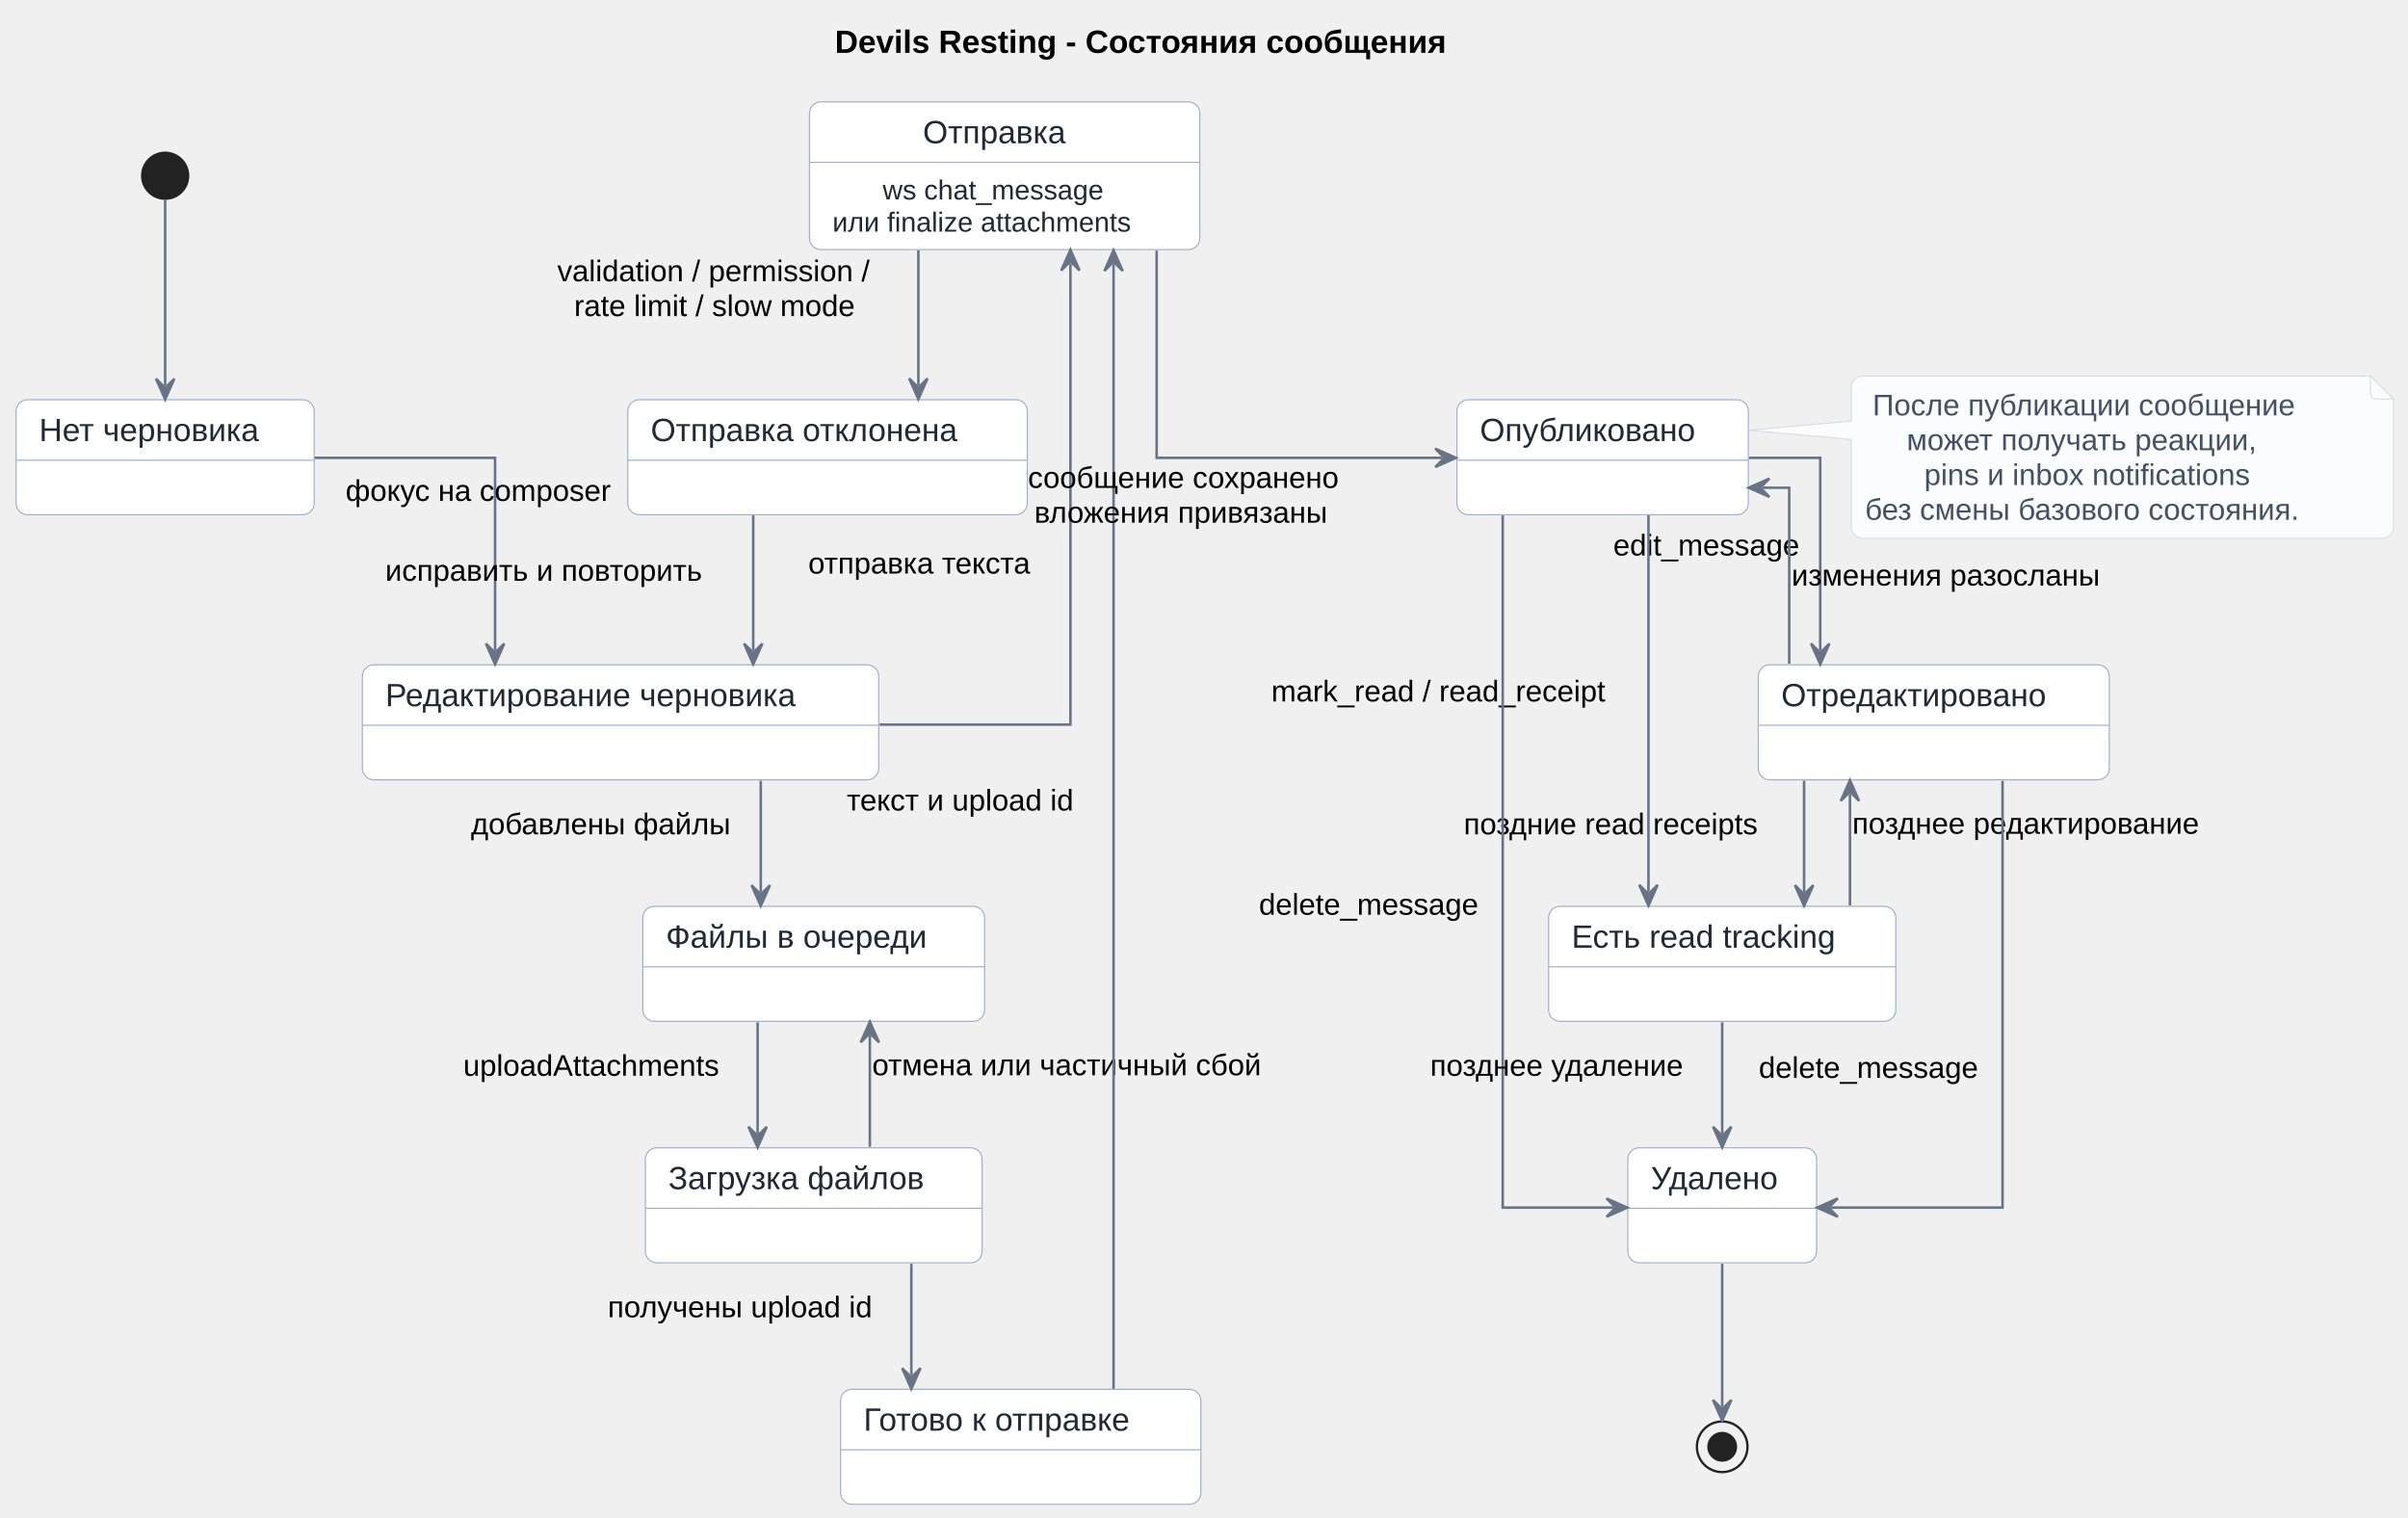
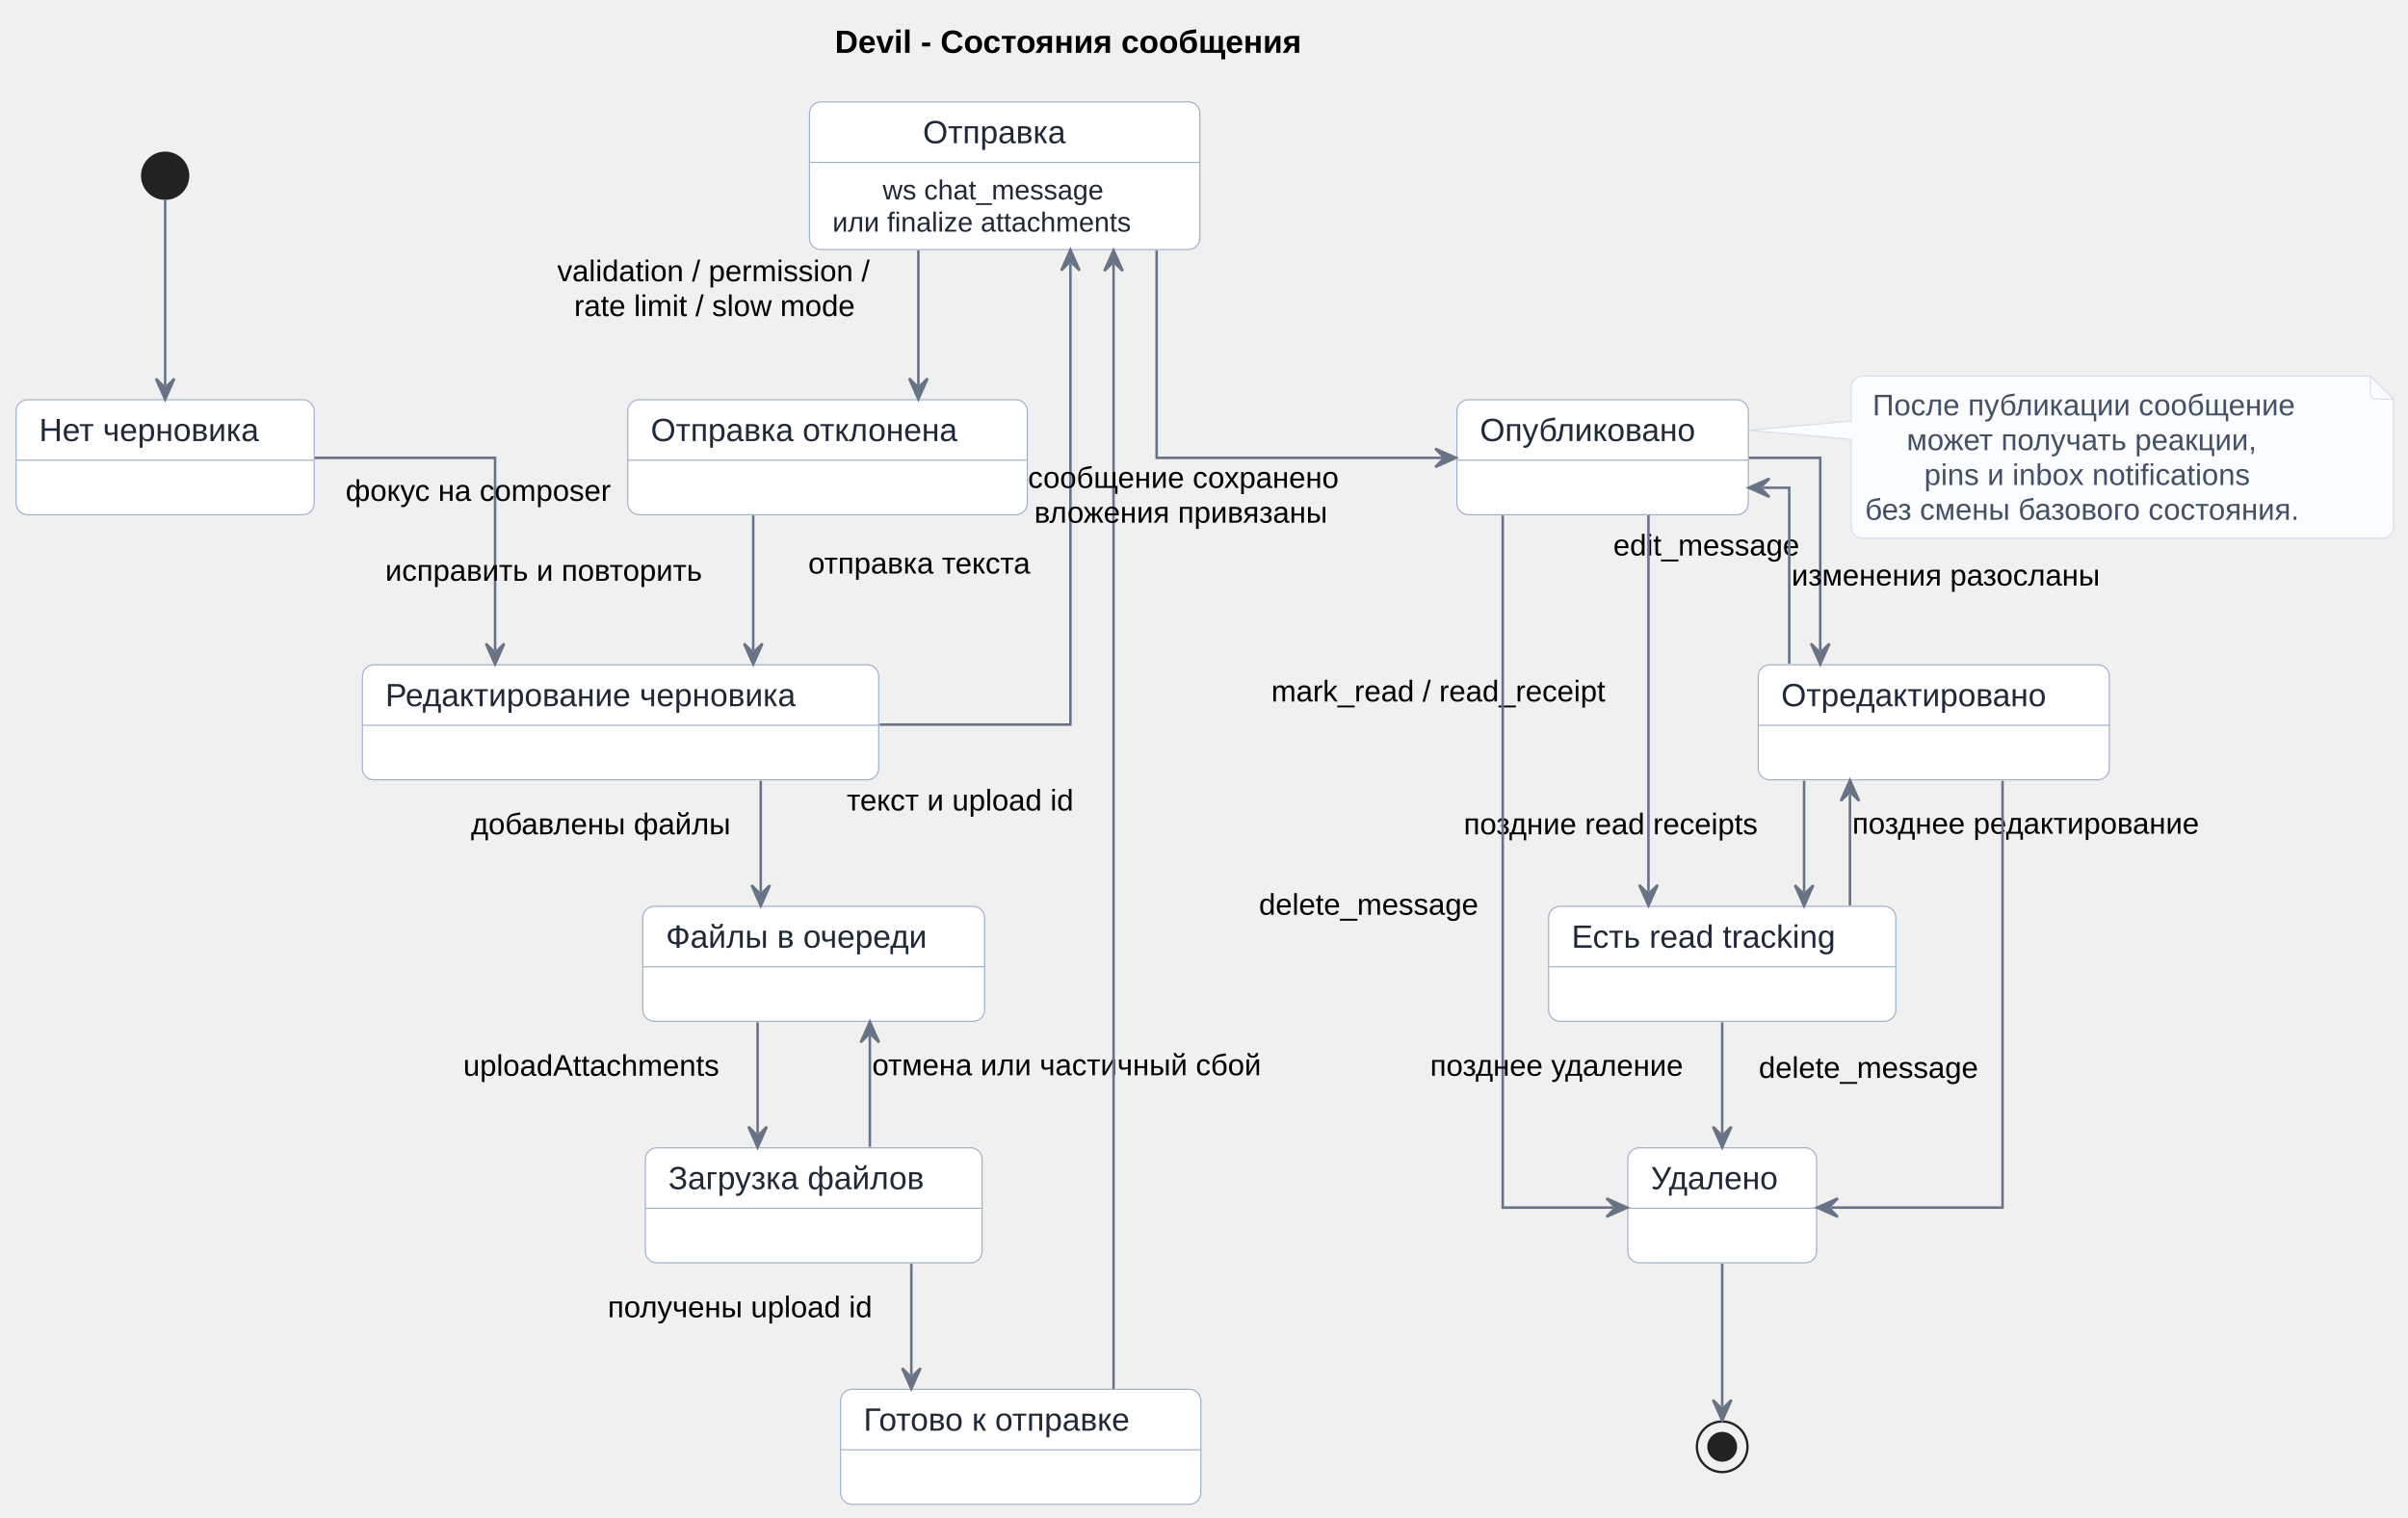
<svg xmlns="http://www.w3.org/2000/svg" contentStyleType="text/css" data-diagram-type="STATE" height="660px" preserveAspectRatio="none" style="width:1047px;height:660px;background:#FFFFFF;" version="1.1" viewBox="0 0 1047 660" width="1047px" zoomAndPan="magnify">
  <defs />
  <g>
    <g class="title" data-source-line="1">
-       <text fill="#000000" font-family="Arial" font-size="14" font-weight="bold" lengthAdjust="spacing" textLength="307.706" x="363" y="22.995">Devils Resting - Состояния сообщения</text>
+       <text fill="#000000" font-family="Arial" font-size="14" font-weight="bold" lengthAdjust="spacing" textLength="307.706" x="363" y="22.995">Devil - Состояния сообщения</text>
    </g>
    <g>
      <rect fill="#FFFFFF" height="50" rx="5" ry="5" style="stroke:#9FB0C7;stroke-width:0.5;" width="129.621" x="7" y="173.797" />
      <line style="stroke:#9FB0C7;stroke-width:0.5;" x1="7" x2="136.621" y1="200.094" y2="200.094" />
      <text fill="#1F2937" font-family="Arial" font-size="14" lengthAdjust="spacing" textLength="109.621" x="17" y="191.792">Нет черновика</text>
    </g>
    <g>
      <rect fill="#FFFFFF" height="50" rx="5" ry="5" style="stroke:#9FB0C7;stroke-width:0.5;" width="224.497" x="157.56" y="289.067" />
      <line style="stroke:#9FB0C7;stroke-width:0.5;" x1="157.56" x2="382.057" y1="315.364" y2="315.364" />
      <text fill="#1F2937" font-family="Arial" font-size="14" lengthAdjust="spacing" textLength="204.497" x="167.56" y="307.062">Редактирование черновика</text>
    </g>
    <g>
      <rect fill="#FFFFFF" height="50" rx="5" ry="5" style="stroke:#9FB0C7;stroke-width:0.5;" width="148.611" x="279.5" y="394.067" />
      <line style="stroke:#9FB0C7;stroke-width:0.5;" x1="279.5" x2="428.111" y1="420.364" y2="420.364" />
      <text fill="#1F2937" font-family="Arial" font-size="14" lengthAdjust="spacing" textLength="128.611" x="289.5" y="412.062">Файлы в очереди</text>
    </g>
    <g>
      <rect fill="#FFFFFF" height="50" rx="5" ry="5" style="stroke:#9FB0C7;stroke-width:0.5;" width="146.424" x="280.6" y="499.067" />
      <line style="stroke:#9FB0C7;stroke-width:0.5;" x1="280.6" x2="427.024" y1="525.364" y2="525.364" />
      <text fill="#1F2937" font-family="Arial" font-size="14" lengthAdjust="spacing" textLength="126.424" x="290.6" y="517.062">Загрузка файлов</text>
    </g>
    <g>
      <rect fill="#FFFFFF" height="50" rx="5" ry="5" style="stroke:#9FB0C7;stroke-width:0.5;" width="156.657" x="365.48" y="604.067" />
      <line style="stroke:#9FB0C7;stroke-width:0.5;" x1="365.48" x2="522.137" y1="630.364" y2="630.364" />
      <text fill="#1F2937" font-family="Arial" font-size="14" lengthAdjust="spacing" textLength="136.657" x="375.48" y="622.062">Готово к отправке</text>
    </g>
    <g>
      <rect fill="#FFFFFF" height="64.234" rx="5" ry="5" style="stroke:#9FB0C7;stroke-width:0.5;" width="169.719" x="351.95" y="44.297" />
      <line style="stroke:#9FB0C7;stroke-width:0.5;" x1="351.95" x2="521.669" y1="70.594" y2="70.594" />
      <text fill="#1F2937" font-family="Arial" font-size="14" lengthAdjust="spacing" textLength="71.08" x="401.269" y="62.292">Отправка</text>
      <text fill="#1F2937" font-family="Arial" font-size="12" lengthAdjust="spacing" textLength="106.072" x="383.773" y="86.732">ws chat_message</text>
      <text fill="#1F2937" font-family="Arial" font-size="12" lengthAdjust="spacing" textLength="149.719" x="361.95" y="100.701">или finalize attachments</text>
    </g>
    <g>
      <rect fill="#FFFFFF" height="50" rx="5" ry="5" style="stroke:#9FB0C7;stroke-width:0.5;" width="173.72" x="272.95" y="173.797" />
      <line style="stroke:#9FB0C7;stroke-width:0.5;" x1="272.95" x2="446.67" y1="200.094" y2="200.094" />
      <text fill="#1F2937" font-family="Arial" font-size="14" lengthAdjust="spacing" textLength="153.72" x="282.95" y="191.792">Отправка отклонена</text>
    </g>
    <g>
      <rect fill="#FFFFFF" height="50" rx="5" ry="5" style="stroke:#9FB0C7;stroke-width:0.5;" width="126.709" x="633.46" y="173.797" />
      <line style="stroke:#9FB0C7;stroke-width:0.5;" x1="633.46" x2="760.169" y1="200.094" y2="200.094" />
      <text fill="#1F2937" font-family="Arial" font-size="14" lengthAdjust="spacing" textLength="106.709" x="643.46" y="191.792">Опубликовано</text>
    </g>
    <g>
      <rect fill="#FFFFFF" height="50" rx="5" ry="5" style="stroke:#9FB0C7;stroke-width:0.5;" width="152.644" x="764.49" y="289.067" />
      <line style="stroke:#9FB0C7;stroke-width:0.5;" x1="764.49" x2="917.135" y1="315.364" y2="315.364" />
      <text fill="#1F2937" font-family="Arial" font-size="14" lengthAdjust="spacing" textLength="132.644" x="774.49" y="307.062">Отредактировано</text>
    </g>
    <g>
      <rect fill="#FFFFFF" height="50" rx="5" ry="5" style="stroke:#9FB0C7;stroke-width:0.5;" width="150.963" x="673.33" y="394.067" />
      <line style="stroke:#9FB0C7;stroke-width:0.5;" x1="673.33" x2="824.293" y1="420.364" y2="420.364" />
      <text fill="#1F2937" font-family="Arial" font-size="14" lengthAdjust="spacing" textLength="130.963" x="683.33" y="412.062">Есть read tracking</text>
    </g>
    <g>
      <rect fill="#FFFFFF" height="50" rx="5" ry="5" style="stroke:#9FB0C7;stroke-width:0.5;" width="82.07" x="707.78" y="499.067" />
      <line style="stroke:#9FB0C7;stroke-width:0.5;" x1="707.78" x2="789.85" y1="525.364" y2="525.364" />
      <text fill="#1F2937" font-family="Arial" font-size="14" lengthAdjust="spacing" textLength="62.07" x="717.78" y="517.062">Удалено</text>
    </g>
    <ellipse cx="71.81" cy="76.417" fill="#222222" rx="10" ry="10" style="stroke:#222222;stroke-width:1;" />
    <ellipse cx="748.81" cy="629.067" fill="none" rx="11" ry="11" style="stroke:#222222;stroke-width:1;" />
    <ellipse cx="748.81" cy="629.067" fill="#222222" rx="6" ry="6" style="stroke:#222222;stroke-width:1;" />
    <g class="entity" data-qualified-name="GMN2" data-source-line="65" id="ent0003">
      <path d="M804.92,168.537 L804.92,183.067 L760.37,187.067 L804.92,191.067 L804.92,229.068 A5,5 0 0 0 809.92,234.068 L1035.706,234.068 A5,5 0 0 0 1040.706,229.068 L1040.706,173.537 L1030.706,163.537 L809.92,163.537 A5,5 0 0 0 804.92,168.537" fill="#FBFCFE" style="stroke:#D7DEE8;stroke-width:0.5;" />
      <path d="M1030.706,163.537 L1030.706,171.037 A2.5,2.5 0 0 0 1033.206,173.537 L1040.706,173.537 L1030.706,163.537" fill="#FBFCFE" style="stroke:#D7DEE8;stroke-width:0.5;" />
      <text fill="#445066" font-family="Arial" font-size="13" lengthAdjust="spacing" textLength="208.241" x="814.192" y="180.604">После публикации сообщение</text>
      <text fill="#445066" font-family="Arial" font-size="13" lengthAdjust="spacing" textLength="178.591" x="829.017" y="195.737">может получать реакции,</text>
      <text fill="#445066" font-family="Arial" font-size="13" lengthAdjust="spacing" textLength="163.351" x="836.638" y="210.869">pins и inbox notifications</text>
      <text fill="#445066" font-family="Arial" font-size="13" lengthAdjust="spacing" textLength="214.786" x="810.92" y="226.002">без смены базового состояния.</text>
    </g>
    <g class="link" data-entity-1="ent0002" data-entity-2="ent0002" data-link-type="dependency" data-source-line="35" id="lnk3">
      <path d="M71.81,86.857 C71.81,105.927 71.81,140.917 71.81,167.657" fill="none" id="*start*-to-NoDraft" style="stroke:#687385;stroke-width:1.1;" />
      <polygon fill="#687385" points="71.81,173.657,75.81,164.657,71.81,168.657,67.81,164.657,71.81,173.657" style="stroke:#687385;stroke-width:1.1;" />
    </g>
    <g class="link" data-entity-1="ent0002" data-entity-2="ent0003" data-link-type="dependency" data-source-line="37" id="lnk4">
      <path d="M136.82,199.067 C174.77,199.067 215.26,199.067 215.26,199.067 C215.26,199.067 215.26,248.977 215.26,282.827" fill="none" id="NoDraft-to-Drafting" style="stroke:#687385;stroke-width:1.1;" />
      <polygon fill="#687385" points="215.26,288.827,219.26,279.827,215.26,283.827,211.26,279.827,215.26,288.827" style="stroke:#687385;stroke-width:1.1;" />
      <text fill="#000000" font-family="Arial" font-size="13" lengthAdjust="spacing" textLength="130.578" x="150.26" y="217.794">фокус на composer</text>
    </g>
    <g class="link" data-entity-1="ent0003" data-entity-2="ent0004" data-link-type="dependency" data-source-line="38" id="lnk5">
      <path d="M330.78,339.487 C330.78,355.997 330.78,371.417 330.78,387.887" fill="none" id="Drafting-to-FilesQueued" style="stroke:#687385;stroke-width:1.1;" />
      <polygon fill="#687385" points="330.78,393.887,334.78,384.887,330.78,388.887,326.78,384.887,330.78,393.887" style="stroke:#687385;stroke-width:1.1;" />
      <text fill="#000000" font-family="Arial" font-size="13" lengthAdjust="spacing" textLength="125.893" x="204.78" y="362.754">добавлены файлы</text>
    </g>
    <g class="link" data-entity-1="ent0004" data-entity-2="ent0005" data-link-type="dependency" data-source-line="39" id="lnk6">
      <path d="M329.41,444.487 C329.41,460.997 329.41,476.417 329.41,492.887" fill="none" id="FilesQueued-to-Uploading" style="stroke:#687385;stroke-width:1.1;" />
      <polygon fill="#687385" points="329.41,498.887,333.41,489.887,329.41,493.887,325.41,489.887,329.41,498.887" style="stroke:#687385;stroke-width:1.1;" />
      <text fill="#000000" font-family="Arial" font-size="13" lengthAdjust="spacing" textLength="127.486" x="201.41" y="467.754">uploadAttachments</text>
    </g>
    <g class="link" data-entity-1="ent0005" data-entity-2="ent0004" data-link-type="dependency" data-source-line="40" id="lnk7">
      <path d="M378.21,498.647 C378.21,482.137 378.21,466.717 378.21,450.247" fill="none" id="Uploading-to-FilesQueued" style="stroke:#687385;stroke-width:1.1;" />
      <polygon fill="#687385" points="378.21,444.247,374.21,453.247,378.21,449.247,382.21,453.247,378.21,444.247" style="stroke:#687385;stroke-width:1.1;" />
      <text fill="#000000" font-family="Arial" font-size="13" lengthAdjust="spacing" textLength="192.677" x="379.21" y="467.514">отмена или частичный сбой</text>
    </g>
    <g class="link" data-entity-1="ent0005" data-entity-2="ent0006" data-link-type="dependency" data-source-line="41" id="lnk8">
      <path d="M396.25,549.487 C396.25,565.997 396.25,581.417 396.25,597.887" fill="none" id="Uploading-to-ReadyToSend" style="stroke:#687385;stroke-width:1.1;" />
      <polygon fill="#687385" points="396.25,603.887,400.25,594.887,396.25,598.887,392.25,594.887,396.25,603.887" style="stroke:#687385;stroke-width:1.1;" />
      <text fill="#000000" font-family="Arial" font-size="13" lengthAdjust="spacing" textLength="131.301" x="264.25" y="572.754">получены upload id</text>
    </g>
    <g class="link" data-entity-1="ent0003" data-entity-2="ent0007" data-link-type="dependency" data-source-line="43" id="lnk9">
      <path d="M382.46,315.067 C425.95,315.067 465.42,315.067 465.42,315.067 C465.42,315.067 465.42,179.747 465.42,114.607" fill="none" id="Drafting-to-Sending" style="stroke:#687385;stroke-width:1.1;" />
      <polygon fill="#687385" points="465.42,108.607,461.42,117.607,465.42,113.607,469.42,117.607,465.42,108.607" style="stroke:#687385;stroke-width:1.1;" />
      <text fill="#000000" font-family="Arial" font-size="13" lengthAdjust="spacing" textLength="113.966" x="351.42" y="249.384">отправка текста</text>
    </g>
    <g class="link" data-entity-1="ent0006" data-entity-2="ent0007" data-link-type="dependency" data-source-line="44" id="lnk10">
      <path d="M484.17,603.887 C484.17,514.037 484.17,215.227 484.17,114.807" fill="none" id="ReadyToSend-to-Sending" style="stroke:#687385;stroke-width:1.1;" />
      <polygon fill="#687385" points="484.17,108.807,480.17,117.807,484.17,113.807,488.17,117.807,484.17,108.807" style="stroke:#687385;stroke-width:1.1;" />
      <text fill="#000000" font-family="Arial" font-size="13" lengthAdjust="spacing" textLength="115.127" x="368.17" y="352.414">текст и upload id</text>
    </g>
    <g class="link" data-entity-1="ent0007" data-entity-2="ent0009" data-link-type="dependency" data-source-line="47" id="lnk11">
      <path d="M502.92,108.967 C502.92,145.297 502.92,199.067 502.92,199.067 C502.92,199.067 570.54,199.067 627.05,199.067" fill="none" id="Sending-to-Published" style="stroke:#687385;stroke-width:1.1;" />
      <polygon fill="#687385" points="633.05,199.067,624.05,195.067,628.05,199.067,624.05,203.067,633.05,199.067" style="stroke:#687385;stroke-width:1.1;" />
      <text fill="#000000" font-family="Arial" font-size="13" lengthAdjust="spacing" textLength="152.356" x="446.94" y="212.134">сообщение сохранено</text>
      <text fill="#000000" font-family="Arial" font-size="13" lengthAdjust="spacing" textLength="146.859" x="449.688" y="227.267">вложения привязаны</text>
    </g>
    <g class="link" data-entity-1="ent0007" data-entity-2="ent0008" data-link-type="dependency" data-source-line="48" id="lnk12">
      <path d="M399.31,108.897 C399.31,129.147 399.31,148.827 399.31,167.547" fill="none" id="Sending-to-Rejected" style="stroke:#687385;stroke-width:1.1;" />
      <polygon fill="#687385" points="399.31,173.547,403.31,164.547,399.31,168.547,395.31,164.547,399.31,173.547" style="stroke:#687385;stroke-width:1.1;" />
      <text fill="#000000" font-family="Arial" font-size="13" lengthAdjust="spacing" textLength="156.381" x="242.31" y="122.294">validation / permission /</text>
      <text fill="#000000" font-family="Arial" font-size="13" lengthAdjust="spacing" textLength="141.75" x="249.626" y="137.427">rate limit / slow mode</text>
    </g>
    <g class="link" data-entity-1="ent0008" data-entity-2="ent0003" data-link-type="dependency" data-source-line="49" id="lnk13">
      <path d="M327.5,224.097 C327.5,243.317 327.5,263.627 327.5,282.827" fill="none" id="Rejected-to-Drafting" style="stroke:#687385;stroke-width:1.1;" />
      <polygon fill="#687385" points="327.5,288.827,331.5,279.827,327.5,283.827,323.5,279.827,327.5,288.827" style="stroke:#687385;stroke-width:1.1;" />
      <text fill="#000000" font-family="Arial" font-size="13" lengthAdjust="spacing" textLength="159.948" x="167.5" y="252.534">исправить и повторить</text>
    </g>
    <g class="link" data-entity-1="ent0009" data-entity-2="ent0010" data-link-type="dependency" data-source-line="51" id="lnk14">
      <path d="M760.46,199.067 C777.57,199.067 791.44,199.067 791.44,199.067 C791.44,199.067 791.44,248.977 791.44,282.827" fill="none" id="Published-to-Edited" style="stroke:#687385;stroke-width:1.1;" />
      <polygon fill="#687385" points="791.44,288.827,795.44,279.827,791.44,283.827,787.44,279.827,791.44,288.827" style="stroke:#687385;stroke-width:1.1;" />
      <text fill="#000000" font-family="Arial" font-size="13" lengthAdjust="spacing" textLength="89.883" x="701.44" y="241.524">edit_message</text>
    </g>
    <g class="link" data-entity-1="ent0010" data-entity-2="ent0009" data-link-type="dependency" data-source-line="52" id="lnk15">
      <path d="M777.96,288.587 C777.96,258.377 777.96,212.067 777.96,212.067 C777.96,212.067 776.62,212.067 766.36,212.067" fill="none" id="Edited-to-Published" style="stroke:#687385;stroke-width:1.1;" />
      <polygon fill="#687385" points="760.36,212.067,769.36,216.067,765.36,212.067,769.36,208.067,760.36,212.067" style="stroke:#687385;stroke-width:1.1;" />
      <text fill="#000000" font-family="Arial" font-size="13" lengthAdjust="spacing" textLength="151.836" x="778.96" y="254.594">изменения разосланы</text>
    </g>
    <g class="link" data-entity-1="ent0009" data-entity-2="ent0011" data-link-type="dependency" data-source-line="54" id="lnk16">
      <path d="M716.75,224.067 C716.75,266.447 716.75,345.347 716.75,387.757" fill="none" id="Published-to-ReadTracked" style="stroke:#687385;stroke-width:1.1;" />
      <polygon fill="#687385" points="716.75,393.757,720.75,384.757,716.75,388.757,712.75,384.757,716.75,393.757" style="stroke:#687385;stroke-width:1.1;" />
      <text fill="#000000" font-family="Arial" font-size="13" lengthAdjust="spacing" textLength="163.719" x="552.75" y="304.984">mark_read / read_receipt</text>
    </g>
    <g class="link" data-entity-1="ent0010" data-entity-2="ent0011" data-link-type="dependency" data-source-line="55" id="lnk17">
      <path d="M784.42,339.487 C784.42,355.997 784.42,371.417 784.42,387.887" fill="none" id="Edited-to-ReadTracked" style="stroke:#687385;stroke-width:1.1;" />
      <polygon fill="#687385" points="784.42,393.887,788.42,384.887,784.42,388.887,780.42,384.887,784.42,393.887" style="stroke:#687385;stroke-width:1.1;" />
      <text fill="#000000" font-family="Arial" font-size="13" lengthAdjust="spacing" textLength="147.348" x="636.42" y="362.754">поздние read receipts</text>
    </g>
    <g class="link" data-entity-1="ent0011" data-entity-2="ent0010" data-link-type="dependency" data-source-line="59" id="lnk20">
      <path d="M804.36,393.647 C804.36,377.137 804.36,361.717 804.36,345.247" fill="none" id="ReadTracked-to-Edited" style="stroke:#687385;stroke-width:1.1;" />
      <polygon fill="#687385" points="804.36,339.247,800.36,348.247,804.36,344.247,808.36,348.247,804.36,339.247" style="stroke:#687385;stroke-width:1.1;" />
      <text fill="#000000" font-family="Arial" font-size="13" lengthAdjust="spacing" textLength="174.84" x="805.36" y="362.514">позднее редактирование</text>
    </g>
    <g class="link" data-entity-1="ent0009" data-entity-2="ent0012" data-link-type="dependency" data-source-line="57" id="lnk18">
      <path d="M653.39,224.127 C653.39,300.787 653.39,525.067 653.39,525.067 C653.39,525.067 675.73,525.067 701.51,525.067" fill="none" id="Published-to-Deleted" style="stroke:#687385;stroke-width:1.1;" />
      <polygon fill="#687385" points="707.51,525.067,698.51,521.067,702.51,525.067,698.51,529.067,707.51,525.067" style="stroke:#687385;stroke-width:1.1;" />
      <text fill="#000000" font-family="Arial" font-size="13" lengthAdjust="spacing" textLength="105.879" x="547.39" y="397.724">delete_message</text>
    </g>
    <g class="link" data-entity-1="ent0010" data-entity-2="ent0012" data-link-type="dependency" data-source-line="58" id="lnk19">
      <path d="M870.71,339.517 C870.71,395.637 870.71,525.067 870.71,525.067 C870.71,525.067 831.45,525.067 796.08,525.067" fill="none" id="Edited-to-Deleted" style="stroke:#687385;stroke-width:1.1;" />
      <polygon fill="#687385" points="790.08,525.067,799.08,529.067,795.08,525.067,799.08,521.067,790.08,525.067" style="stroke:#687385;stroke-width:1.1;" />
      <text fill="#000000" font-family="Arial" font-size="13" lengthAdjust="spacing" textLength="105.879" x="764.71" y="468.674">delete_message</text>
    </g>
    <g class="link" data-entity-1="ent0011" data-entity-2="ent0012" data-link-type="dependency" data-source-line="60" id="lnk21">
      <path d="M748.81,444.487 C748.81,460.997 748.81,476.417 748.81,492.887" fill="none" id="ReadTracked-to-Deleted" style="stroke:#687385;stroke-width:1.1;" />
      <polygon fill="#687385" points="748.81,498.887,752.81,489.887,748.81,493.887,744.81,489.887,748.81,498.887" style="stroke:#687385;stroke-width:1.1;" />
      <text fill="#000000" font-family="Arial" font-size="13" lengthAdjust="spacing" textLength="126.883" x="621.81" y="467.754">позднее удаление</text>
    </g>
    <g class="link" data-entity-1="ent0012" data-entity-2="ent0022" data-link-type="dependency" data-source-line="62" id="lnk23">
      <path d="M748.81,549.487 C748.81,571.217 748.81,595.467 748.81,611.697" fill="none" id="Deleted-to-*end*" style="stroke:#687385;stroke-width:1.1;" />
      <polygon fill="#687385" points="748.81,617.697,752.81,608.697,748.81,612.697,744.81,608.697,748.81,617.697" style="stroke:#687385;stroke-width:1.1;" />
    </g>
  </g>
</svg>
